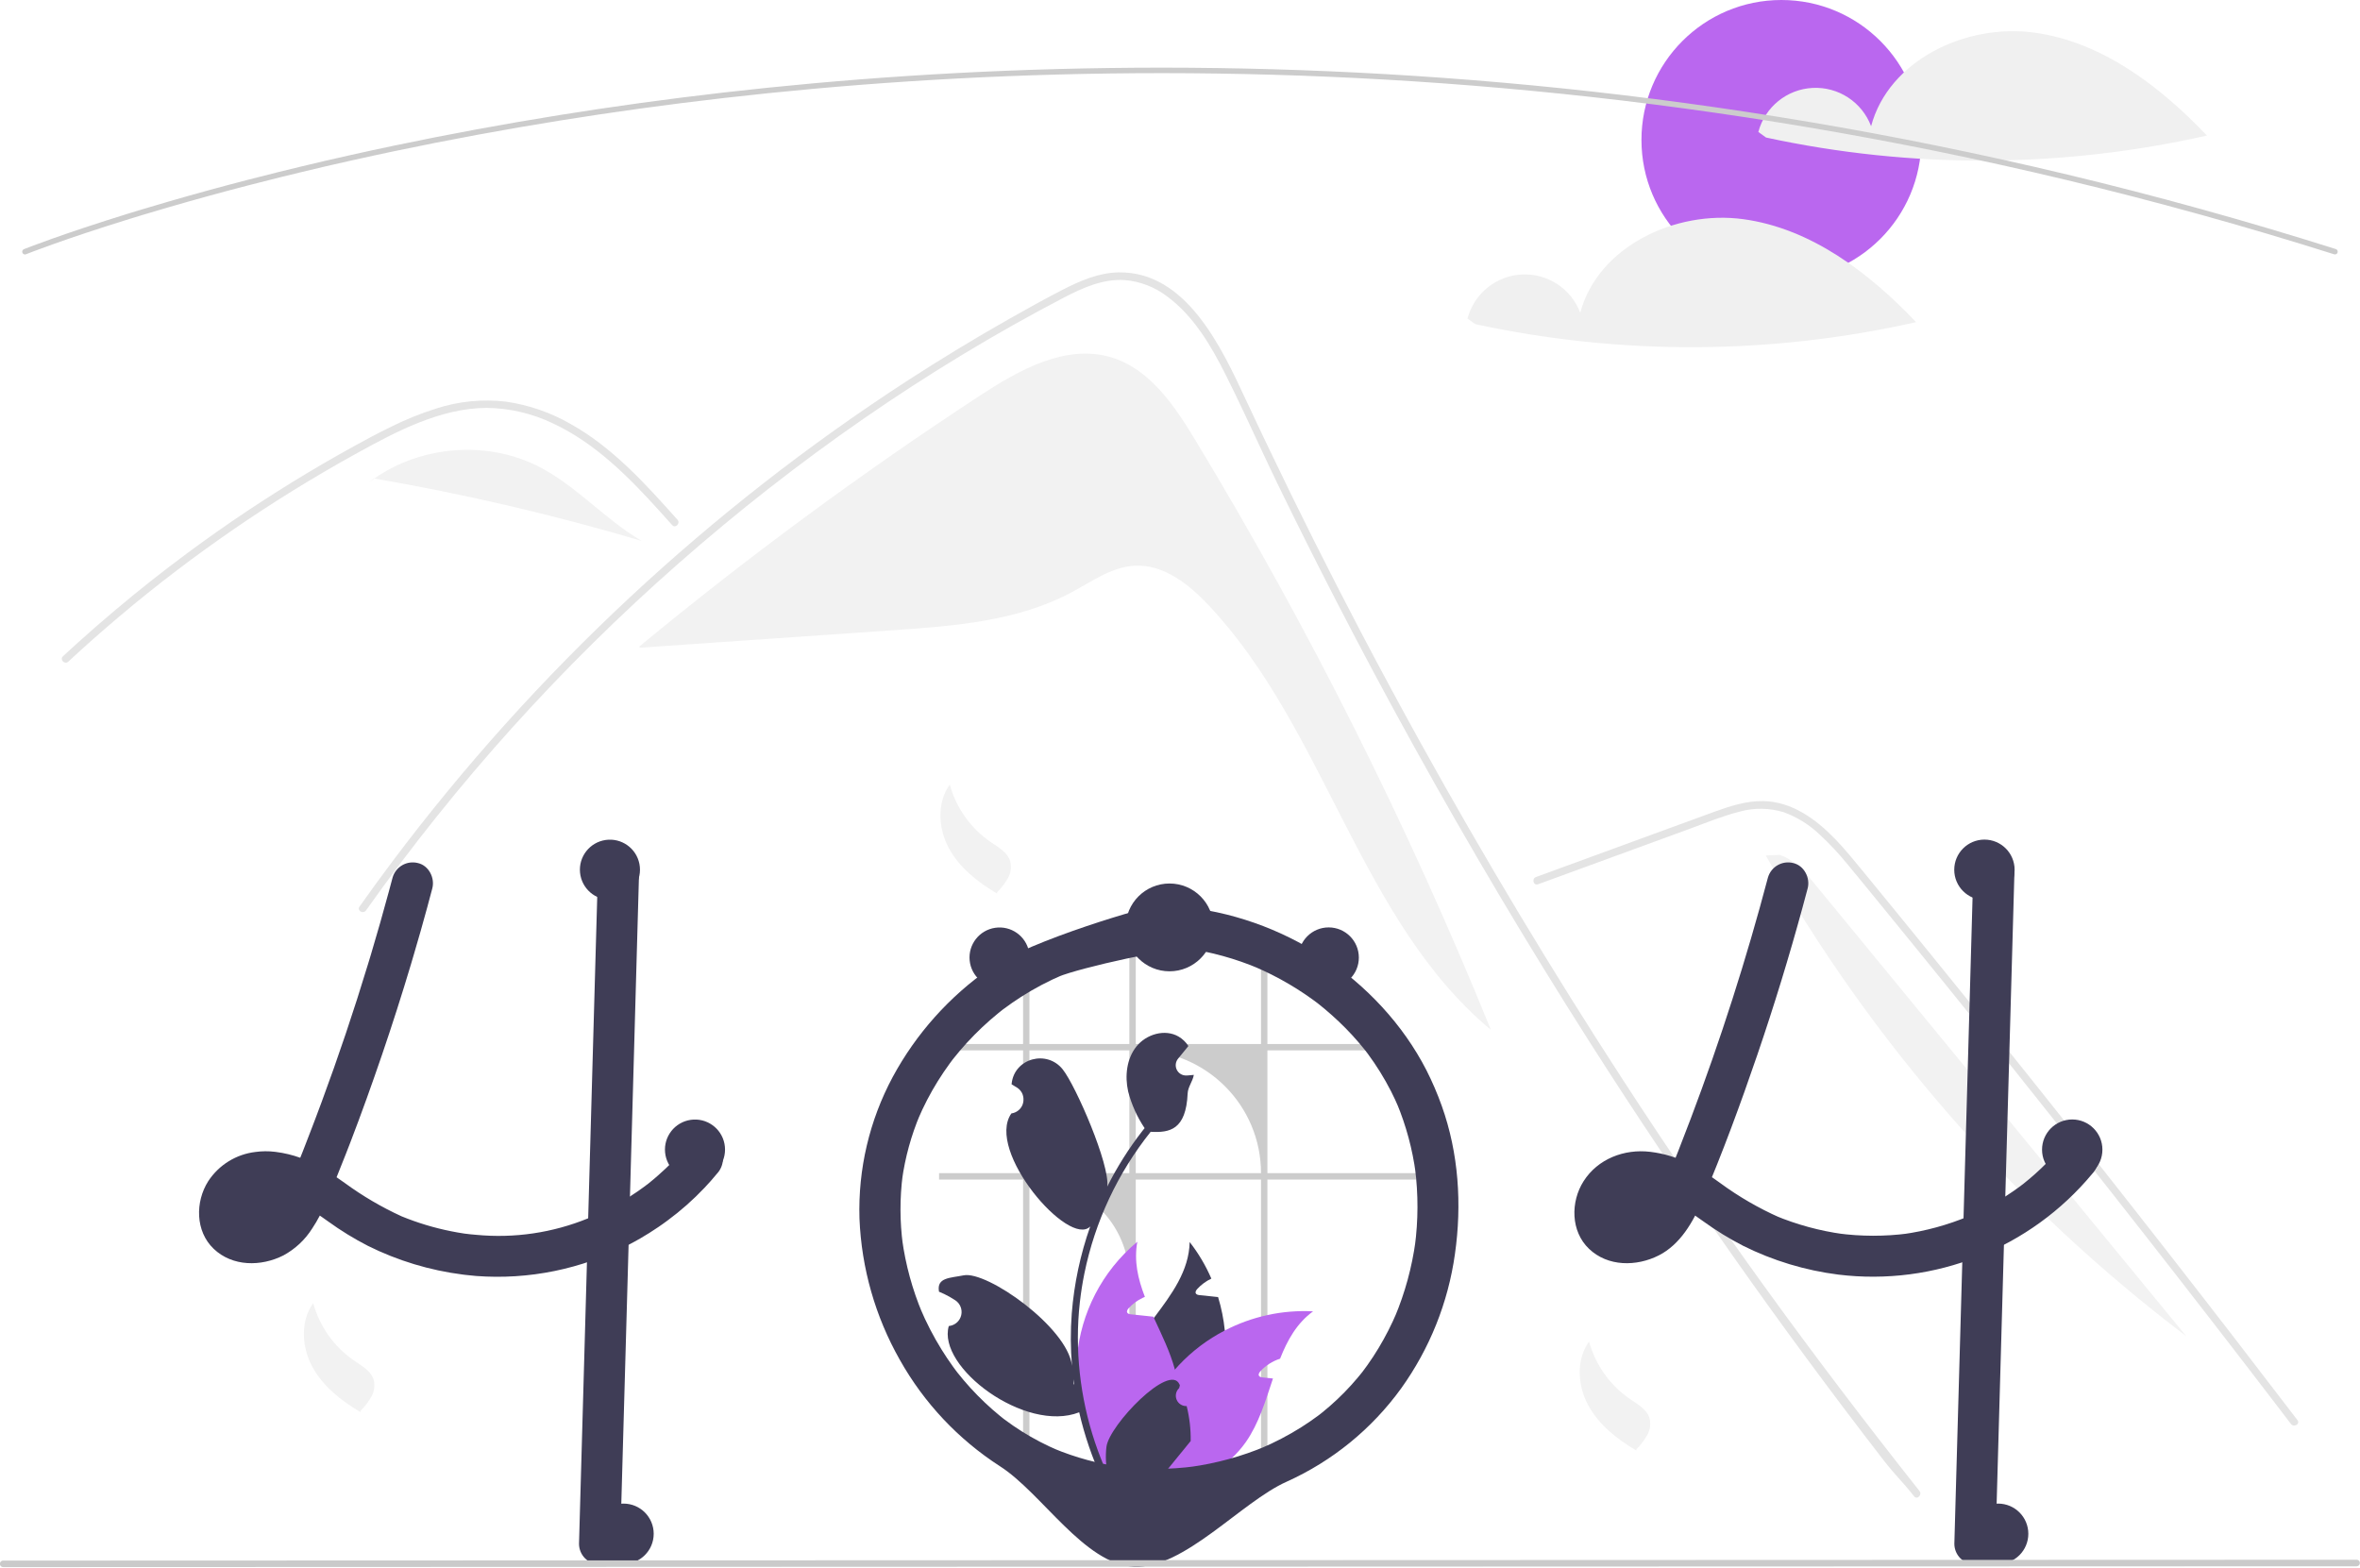
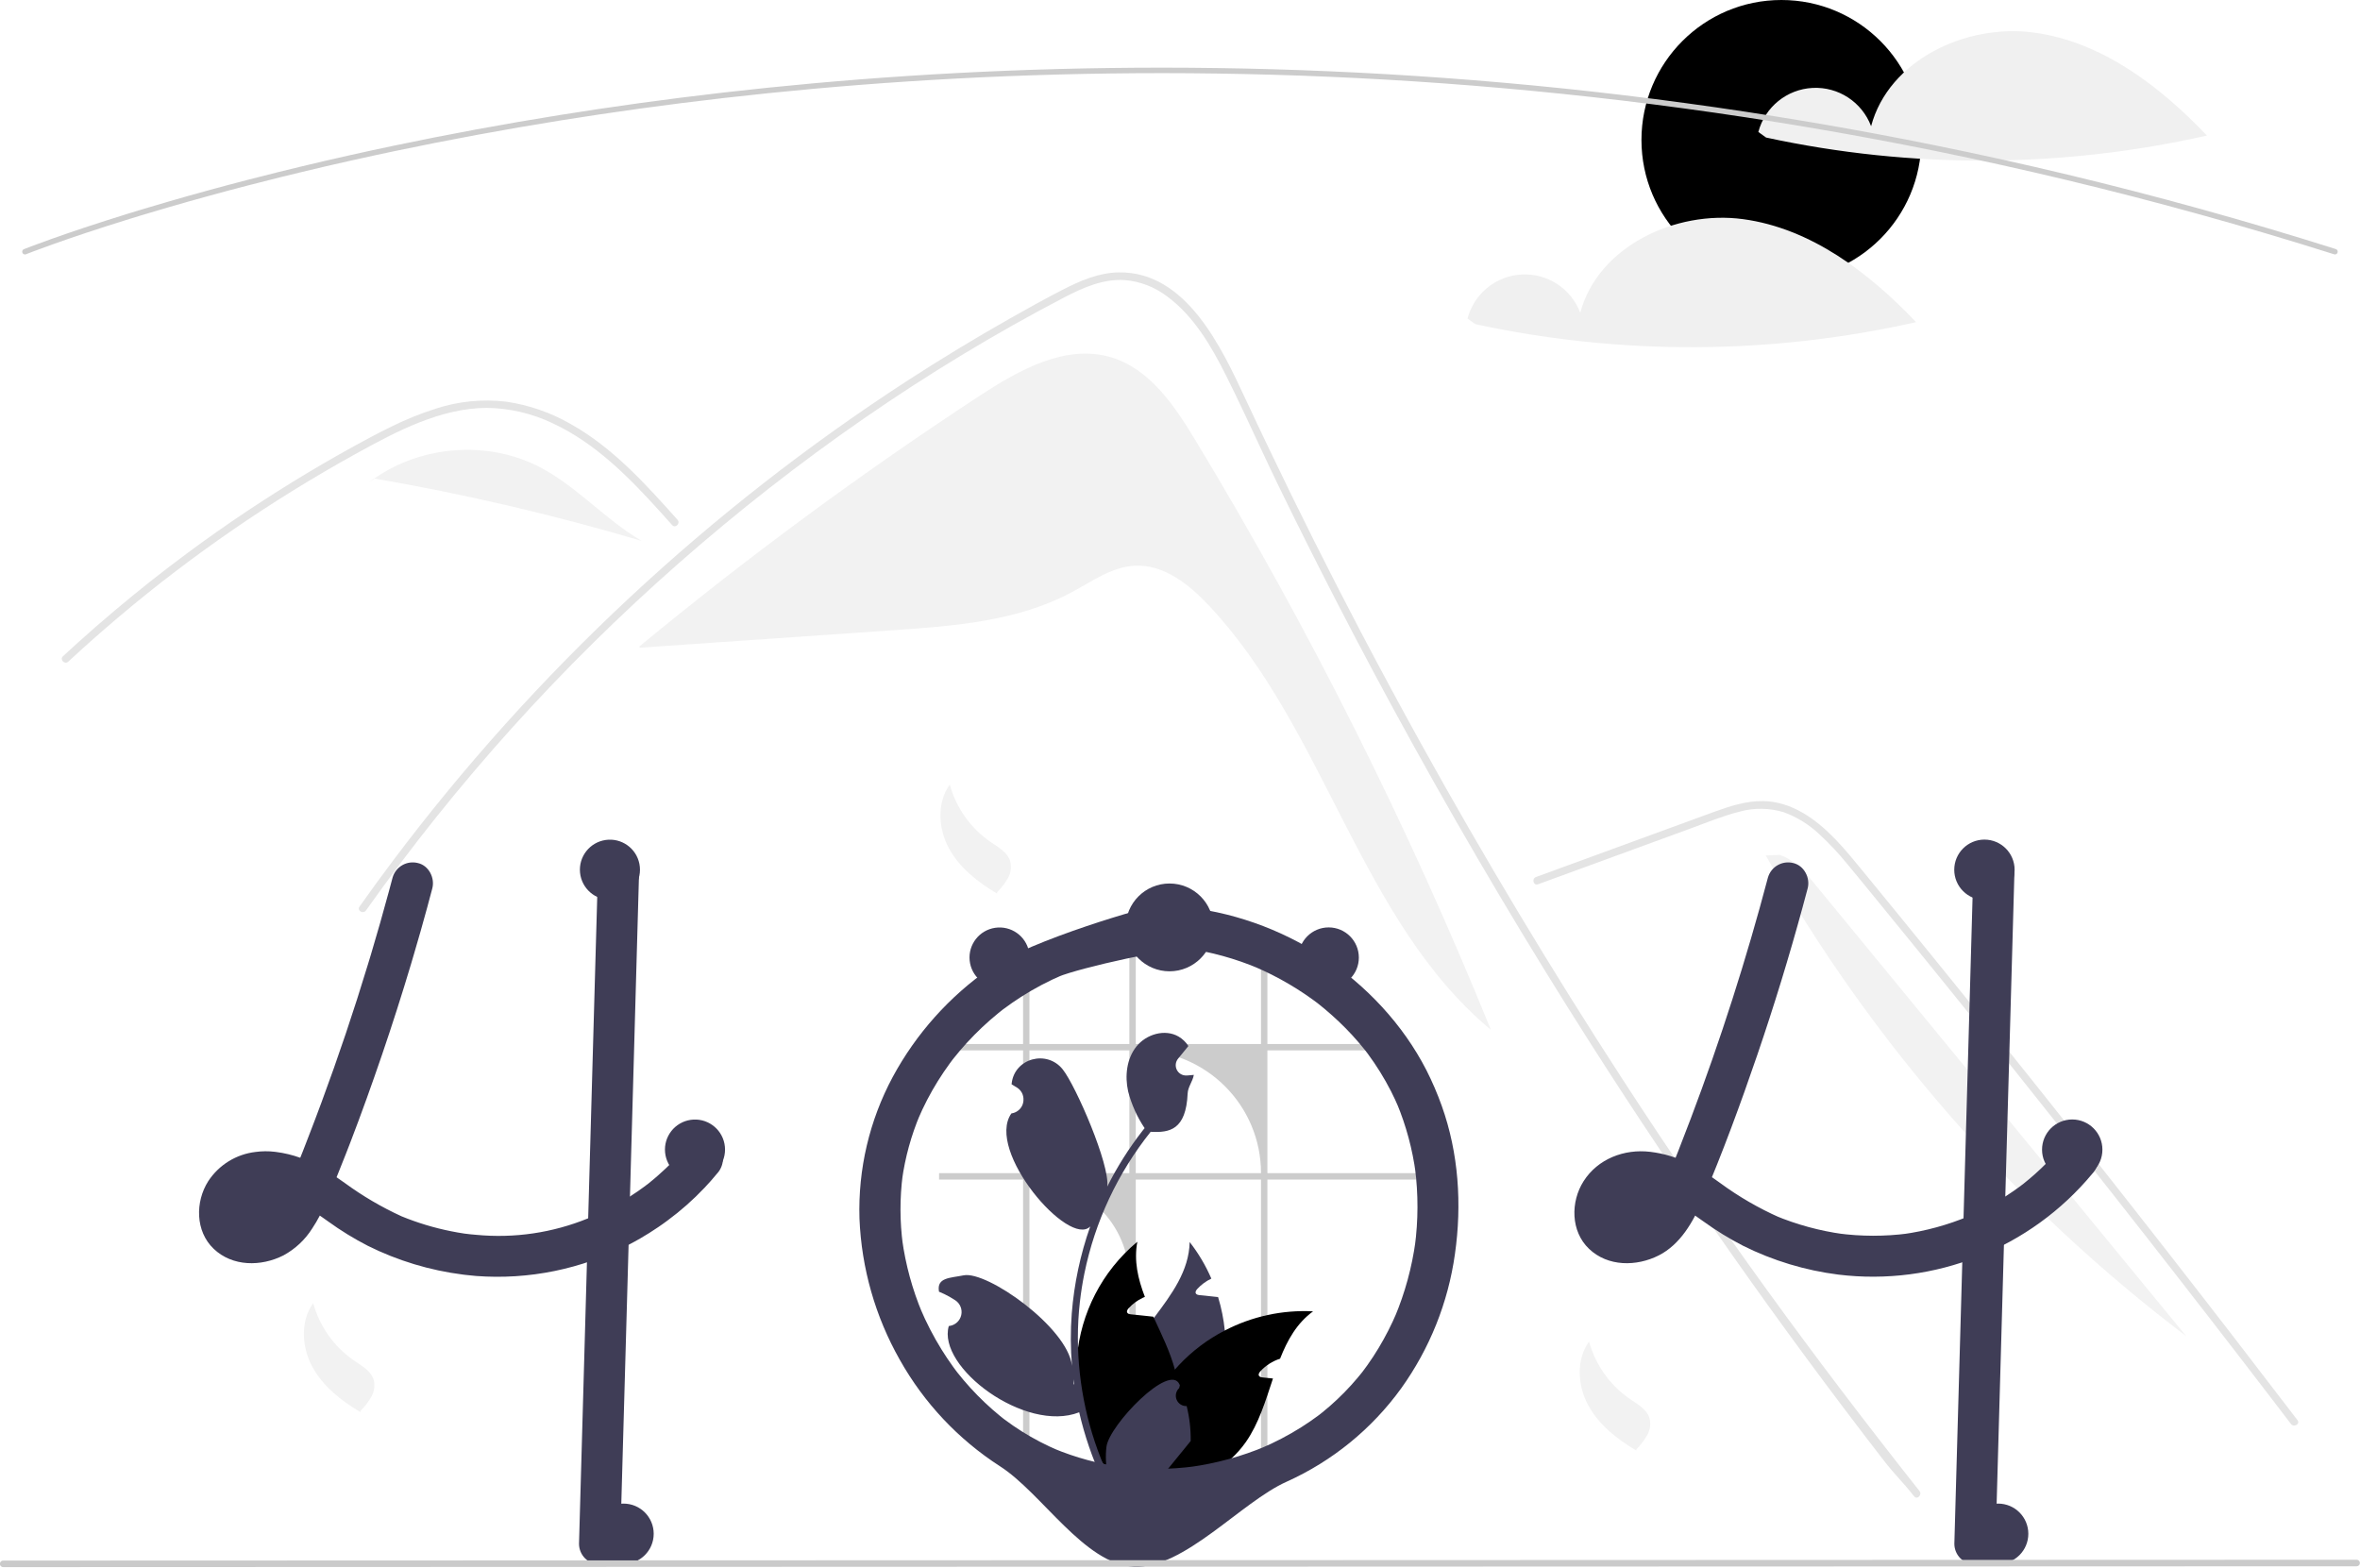
<svg xmlns="http://www.w3.org/2000/svg" width="860.131" height="571.148" viewBox="0 0 860.131 571.148" role="img" artist="Katerina Limpitsouni" source="https://undraw.co/">
  <path d="M605.67,324.953c-7.669-12.684-16.757-26.228-30.99-30.37-16.482-4.796-33.413,4.732-47.775,14.135a1392.157,1392.157,0,0,0-123.893,91.283l.043.492q46.226-3.188,92.451-6.376c22.265-1.535,45.296-3.283,64.972-13.816,7.467-3.997,14.745-9.336,23.206-9.708,10.512-.462,19.677,6.879,26.88,14.549,42.607,45.371,54.937,114.754,102.738,154.616A1516.995,1516.995,0,0,0,605.67,324.953Z" transform="translate(-169.9343 -164.426)" fill="#f2f2f2" />
  <path d="M867.571,709.781c-4.712-5.95-6.637-7.343-11.285-13.348q-56.764-73.416-106.708-151.792-33.924-53.23-64.483-108.504-14.549-26.278-28.3-52.969-10.67-20.695-20.865-41.638c-1.944-3.988-3.832-7.994-5.711-12.009-4.428-9.442-8.773-18.93-13.439-28.244-5.317-10.616-11.789-21.745-21.553-28.877a29.405,29.405,0,0,0-15.319-5.895c-7.948-.513-15.282,2.769-22.176,6.353-50.439,26.301-97.659,59.276-140.37,96.798A730.778,730.778,0,0,0,303.322,496.247c-1.008,1.439-3.392.064-2.374-1.384q6.009-8.498,12.257-16.813A734.817,734.817,0,0,1,500.805,303.064q18.248-11.826,37.183-22.542c6.362-3.603,12.752-7.16,19.251-10.497,6.371-3.273,13.137-6.215,20.416-6.325,24.77-.385,37.595,27.667,46.405,46.542q4.153,8.911,8.406,17.766,16.075,33.621,33.387,66.628,10.685,20.379,21.837,40.52,34.707,62.718,73.779,122.897c34.506,53.143,68.737,100.089,108.046,149.785C870.596,709.213,868.662,711.175,867.571,709.781Z" transform="translate(-169.9343 -164.426)" fill="#e4e4e4" />
  <path d="M414.916,355.804c-1.439-1.604-2.869-3.209-4.318-4.813-11.422-12.633-23.679-25.118-39.364-32.361a57.11,57.11,0,0,0-23.927-5.546c-8.562.028-16.932,2.273-24.843,5.418-3.74,1.494-7.398,3.19-11.001,4.996-4.116,2.072-8.159,4.281-12.183,6.509q-11.331,6.27-22.368,13.091-21.961,13.572-42.546,29.216-10.671,8.113-20.902,16.758-9.516,8.031-18.646,16.492c-1.302,1.201-3.245-.743-1.944-1.943,1.604-1.494,3.227-2.979,4.85-4.446q6.875-6.215,13.971-12.193,12.939-10.918,26.549-20.993,21.163-15.676,43.783-29.225,11.304-6.765,22.918-12.963c2.338-1.247,4.703-2.466,7.096-3.621a113.116,113.116,0,0,1,16.868-6.866,60.006,60.006,0,0,1,25.476-2.503,66.327,66.327,0,0,1,23.505,8.131c15.401,8.608,27.346,21.919,38.97,34.909C418.033,355.171,416.099,357.124,414.916,355.804Z" transform="translate(-169.9343 -164.426)" fill="#e4e4e4" />
  <path d="M730.477,486.711l36.905-13.498,18.323-6.702c5.968-2.183,11.921-4.667,18.09-6.23a28.539,28.539,0,0,1,16.374.209,37.738,37.738,0,0,1,12.771,7.917,103.64,103.64,0,0,1,10.475,11.186c3.989,4.794,7.92,9.639,11.868,14.467q24.441,29.891,48.563,60.041,24.121,30.15,47.92,60.556,23.857,30.48,47.385,61.216,2.882,3.765,5.76,7.534c1.06,1.388,3.449.02,2.375-1.388Q983.582,650.974,959.549,620.184q-24.092-30.864-48.516-61.466-24.424-30.601-49.179-60.937-6.167-7.558-12.354-15.099c-3.48-4.241-6.92-8.527-10.736-12.474-7.005-7.245-15.758-13.648-26.234-13.822-6.16-.102-12.121,1.852-17.844,3.923-6.17,2.232-12.325,4.506-18.486,6.759l-37.163,13.592-9.291,3.398c-1.649.603-.937,3.262.731,2.652Z" transform="translate(-169.9343 -164.426)" fill="#e4e4e4" />
  <path d="M366.377,334.526c-18.754-9.639-42.771-7.751-60.005,4.291a855.847,855.847,0,0,1,97.371,22.726C390.46,353.759,380.07,341.563,366.377,334.526Z" transform="translate(-169.9343 -164.426)" fill="#f2f2f2" />
  <path d="M306.188,338.784l-3.61,2.935c1.221-1.027,2.491-1.99,3.795-2.901C306.311,338.807,306.249,338.795,306.188,338.784Z" transform="translate(-169.9343 -164.426)" fill="#f2f2f2" />
  <path d="M831.549,486.846c-3.633-4.422-7.56-9.052-12.994-10.848l-5.073.2A575.436,575.436,0,0,0,966.749,651.418Q899.149,569.132,831.549,486.846Z" transform="translate(-169.9343 -164.426)" fill="#f2f2f2" />
  <path d="M516.084,450.367A37.481,37.481,0,0,0,531.015,471.325c2.82,1.92,6.157,3.762,7.122,7.035a8.379,8.379,0,0,1-.874,6.15,24.884,24.884,0,0,1-3.861,5.041l-.137.512c-6.998-4.147-13.656-9.393-17.522-16.551s-4.406-16.539.341-23.145" transform="translate(-169.9343 -164.426)" fill="#f2f2f2" />
  <path d="M749.084,653.367A37.481,37.481,0,0,0,764.015,674.325c2.82,1.92,6.157,3.762,7.122,7.035a8.379,8.379,0,0,1-.874,6.15,24.884,24.884,0,0,1-3.861,5.041l-.137.512c-6.998-4.147-13.656-9.393-17.522-16.551s-4.406-16.539.341-23.145" transform="translate(-169.9343 -164.426)" fill="#f2f2f2" />
  <path d="M284.084,639.367A37.481,37.481,0,0,0,299.015,660.325c2.82,1.92,6.157,3.762,7.122,7.035a8.379,8.379,0,0,1-.874,6.15,24.884,24.884,0,0,1-3.861,5.041l-.137.512c-6.998-4.147-13.656-9.393-17.522-16.551s-4.406-16.539.341-23.145" transform="translate(-169.9343 -164.426)" fill="#f2f2f2" />
-   <circle cx="649.249" cy="51" r="51" fill="#BA67EF" />
+   <circle cx="649.249" cy="51" r="51" fill="#000000" />
  <path d="M911.219,176.296c-24.717-3.341-52.935,10.019-59.341,34.124a21.597,21.597,0,0,0-41.094,2.109l2.83,2.027a372.275,372.275,0,0,0,160.659-.726C957.079,195.76,935.935,179.637,911.219,176.296Z" transform="translate(-169.9343 -164.426)" fill="#f0f0f0" />
  <path d="M805.219,244.296c-24.717-3.341-52.935,10.019-59.341,34.124a21.597,21.597,0,0,0-41.094,2.109l2.83,2.027a372.275,372.275,0,0,0,160.659-.726C851.079,263.76,829.935,247.637,805.219,244.296Z" transform="translate(-169.9343 -164.426)" fill="#f0f0f0" />
  <path d="M1020.946,257.154a.982.982,0,0,1-.302-.047C756.237,173.489,523.199,184.424,374.264,208.321c-20.269,3.251-40.591,7.006-60.404,11.161-5.058,1.06-10.306,2.195-15.597,3.378-6.319,1.407-12.554,2.856-18.532,4.306q-3.873.917-7.595,1.849c-3.758.928-7.572,1.895-11.66,2.957-4.568,1.178-9.209,2.413-13.797,3.672a.442.442,0,0,1-.051.015l0.0.001c-5.183,1.415-10.338,2.871-15.323,4.325-2.698.779-5.304,1.548-7.799,2.307-.279.077-.526.151-.776.228l-.536.163c-.311.095-.617.188-.924.275l-.02.006 0.0.001-.812.252c-.968.293-1.912.579-2.841.864-24.545,7.566-38.038,12.949-38.171,13.002a1,1,0,1,1-.744-1.856c.134-.053,13.693-5.463,38.328-13.058.932-.286,1.879-.572,2.85-.866l.754-.234c.026-.01.052-.018.078-.025.305-.087.61-.18.919-.273l.537-.163c.268-.081.531-.161.801-.235,2.479-.754,5.093-1.524,7.798-2.307,4.987-1.455,10.147-2.911,15.334-4.328.016-.006.033-.01.049-.015v-.001c4.604-1.263,9.263-2.503,13.845-3.685,4.094-1.063,7.915-2.032,11.68-2.962q3.738-.93,7.609-1.853c5.985-1.451,12.233-2.902,18.563-4.312,5.299-1.184,10.556-2.322,15.622-3.383,19.843-4.162,40.198-7.923,60.497-11.179C523.096,182.415,756.467,171.463,1021.246,255.201a1.0 1,0,0,1-.301,1.953Z" transform="translate(-169.9343 -164.426)" fill="#ccc" />
  <path d="M432.923,584.266a6.729,6.729,0,0,0-1.7-2.67,6.43,6.43,0,0,0-.92-.71c-2.61-1.74-6.51-2.13-8.99,0a5.81,5.81,0,0,0-.69.71q-1.11,1.365-2.28,2.67c-1.28,1.46-2.59,2.87-3.96,4.24-.39.38-.78.77-1.18,1.15-.23.23-.46.45-.69.67-.88.84-1.78,1.65-2.69,2.45-.48.43-.96.85-1.45,1.26-.73.61-1.46,1.22-2.2,1.81-.07.05-.14.1-.21.16-.02.01-.03.03-.05.04-.01,0-.02,0-.03.02a.179.179,0,0,0-.07.05c-.22.15-.37.25-.48.34.04-.02.08-.05.12-.07-.18.14-.37.28-.55.42-1.75,1.29-3.54,2.53-5.37,3.69a99.21,99.21,0,0,1-14.22,7.55c-.33.13-.67.27-1.01.4a85.97,85.97,0,0,1-40.85,6.02q-2.13-.165-4.26-.45c-1.64-.24-3.27-.53-4.89-.86a97.932,97.932,0,0,1-18.02-5.44,118.652,118.652,0,0,1-20.66-12.12c-1-.71-2.01-1.42-3.02-2.11,1.15-2.82,2.28-5.64,3.38-8.48.55-1.37,1.08-2.74,1.6-4.12,4.09-10.63,7.93-21.36,11.61-32.13q5.58-16.365,10.53-32.92.51-1.68.99-3.36,2.595-8.745,4.98-17.53c.15-.57.31-1.13.45-1.7q.69-2.52,1.35-5.04c1-3.79-1.26-8.32-5.24-9.23a7.634,7.634,0,0,0-9.22,5.24c-.43,1.62-.86,3.23-1.3,4.85q-3.165,11.745-6.66,23.41-.51,1.68-1.02,3.36-7.71,25.41-16.93,50.31-1.11,3.015-2.25,6.01c-.37.98-.74,1.96-1.12,2.94-.73,1.93-1.48,3.86-2.23,5.79-.43,1.13-.87,2.26-1.31,3.38-.29.71-.57,1.42-.85,2.12a41.809,41.809,0,0,0-8.81-2.12l-.48-.06a27.397,27.397,0,0,0-7.01.06,23.914,23.914,0,0,0-17.24,10.66c-4.77,7.51-4.71,18.25,1.98,24.63,6.89,6.57,17.32,6.52,25.43,2.41a28.351,28.351,0,0,0,10.52-9.86,50.569,50.569,0,0,0,2.74-4.65c.21.14.42.28.63.43.8.56,1.6,1.13,2.39,1.69a111.738,111.738,0,0,0,14.51,8.91,108.359,108.359,0,0,0,34.62,10.47c.27.03.53.07.8.1,1.33.17,2.67.3,4.01.41a103.782,103.782,0,0,0,55.58-11.36q2.175-1.125,4.31-2.36,3.315-1.92,6.48-4.08c1.15-.78,2.27-1.57,3.38-2.4a101.042,101.042,0,0,0,13.51-11.95q2.355-2.475,4.51-5.11a8.061,8.061,0,0,0,2.2-5.3A7.564,7.564,0,0,0,432.923,584.266Zm-165.59,23.82c.21-.15.42-.31.62-.47C267.893,607.766,267.603,607.936,267.333,608.086Zm3.21-3.23c-.23.26-.44.52-.67.78a23.366,23.366,0,0,1-2.25,2.2c-.11.1-.23.2-.35.29a.01.01,0,0,0-.01.01,3.804,3.804,0,0,0-.42.22q-.645.39-1.32.72a17.005,17.005,0,0,1-2.71.75,16.799,16.799,0,0,1-2.13.02h-.02a14.823,14.823,0,0,1-1.45-.4c-.24-.12-.47-.26-.7-.4-.09-.08-.17-.16-.22-.21a2.44,2.44,0,0,1-.27-.29.01.01,0,0,0-.01-.01c-.11-.2-.23-.4-.34-.6a.031.031,0,0,1-.01-.02c-.08-.25-.15-.51-.21-.77a12.511,12.511,0,0,1,.01-1.37,13.467,13.467,0,0,1,.54-1.88,11.068,11.068,0,0,1,.69-1.26c.02-.04.12-.2.23-.38.01-.01.01-.01.01-.02.15-.17.3-.35.46-.51.27-.3.56-.56.85-.83a18.022,18.022,0,0,1,1.75-1.01,19.481,19.481,0,0,1,2.93-.79,24.989,24.989,0,0,1,4.41.04,30.301,30.301,0,0,1,4.1,1.01,36.945,36.945,0,0,1-2.77,4.54C270.623,604.746,270.583,604.806,270.543,604.856Zm-11.12-3.29a2.18,2.18,0,0,1-.31.39A1.409,1.409,0,0,1,259.423,601.566Z" transform="translate(-169.9343 -164.426)" fill="#3f3d56" />
  <path d="M402.863,482.136q-.135,4.71-.27,9.42-.285,10.455-.59,20.92-.315,11.775-.66,23.54-.165,6.075-.34,12.15-.465,16.365-.92,32.72c-.03,1.13-.07,2.25-.1,3.38q-.225,8.115-.45,16.23-.255,8.805-.5,17.61-.18,6.6-.37,13.21-1.35,47.895-2.7,95.79a7.648,7.648,0,0,1-7.5,7.5,7.561,7.561,0,0,1-7.5-7.5q.75-26.94,1.52-53.88.675-24.36,1.37-48.72.225-8.025.45-16.06.345-12.09.68-24.18c.03-1.13.07-2.25.1-3.38.02-.99.05-1.97.08-2.96q.66-23.475,1.32-46.96.27-9.24.52-18.49.3-10.545.6-21.08c.09-3.09.17-6.17.26-9.26a7.648,7.648,0,0,1,7.5-7.5A7.561,7.561,0,0,1,402.863,482.136Z" transform="translate(-169.9343 -164.426)" fill="#3f3d56" />
  <path d="M814.291,484.217a893.238,893.238,0,0,1-28.161,87.941c-3.007,7.946-6.083,15.877-9.371,23.712l.756-1.792a54.583,54.583,0,0,1-5.59,10.612q-.229.321-.467.636,1.166-1.49.443-.589c-.254.301-.505.602-.768.895a23.664,23.664,0,0,1-2.249,2.203q-.301.258-.612.504l.938-.729c-.109.257-.873.597-1.111.743a18.254,18.254,0,0,1-2.405,1.219l1.792-.756a19.086,19.086,0,0,1-4.231,1.161l1.994-.268a17.021,17.021,0,0,1-4.298.046l1.994.268a14.002,14.002,0,0,1-3.405-.917l1.792.756a12.012,12.012,0,0,1-1.679-.896c-.271-.177-1.105-.809-.015.025,1.133.866.146.074-.088-.156-.194-.192-.37-.4-.56-.595-.882-.905.996,1.557.397.499a18.182,18.182,0,0,1-.878-1.637l.756,1.792a11.925,11.925,0,0,1-.728-2.651l.268,1.994a13.651,13.651,0,0,1-.003-3.405l-.268,1.994a15.964,15.964,0,0,1,.995-3.68l-.756,1.792a16.729,16.729,0,0,1,1.178-2.298,6.729,6.729,0,0,1,.729-1.071c.049.016-1.269,1.513-.569.757.183-.198.354-.406.539-.602.296-.314.614-.601.926-.898,1.045-.994-1.462.966-.257.179a19.049,19.049,0,0,1,2.749-1.499l-1.792.756a20.311,20.311,0,0,1,4.995-1.34l-1.994.268a25.628,25.628,0,0,1,6.461.076l-1.994-.268a33.211,33.211,0,0,1,7.892,2.22l-1.792-.756c5.39,2.314,10.163,5.749,14.928,9.118a111.95,111.95,0,0,0,14.506,8.906,108.388,108.388,0,0,0,34.622,10.474,103.933,103.933,0,0,0,92.586-36.752,8.078,8.078,0,0,0,2.197-5.303,7.632,7.632,0,0,0-2.197-5.303c-2.752-2.526-7.949-3.239-10.607,0a95.636,95.636,0,0,1-8.107,8.727q-2.017,1.914-4.142,3.71-1.214,1.026-2.461,2.011c-.393.311-1.619,1.138.263-.197-.431.306-.845.64-1.271.955a99.269,99.269,0,0,1-20.332,11.565l1.792-.756a96.836,96.836,0,0,1-24.171,6.622l1.994-.268a97.643,97.643,0,0,1-25.754-.038l1.994.268a99.8,99.8,0,0,1-24.857-6.77l1.792.756a116.025,116.025,0,0,1-21.736-12.591,86.877,86.877,0,0,0-11.113-6.994,42.824,42.824,0,0,0-14.438-4.389c-9.439-1.111-19.057,2.566-24.246,10.72-4.776,7.505-4.714,18.244,1.974,24.625,6.888,6.572,17.318,6.517,25.436,2.406,7.817-3.959,12.513-12.185,15.815-19.942,7.431-17.455,14.01-35.314,20.14-53.263q9.097-26.637,16.499-53.813.917-3.366,1.807-6.739c1.001-3.789-1.261-8.32-5.238-9.226a7.633,7.633,0,0,0-9.226,5.238Z" transform="translate(-169.9343 -164.426)" fill="#3f3d56" />
  <path d="M889.124,482.136l-2.7,95.793-2.685,95.294-1.518,53.884a7.565,7.565,0,0,0,7.5,7.5,7.649,7.649,0,0,0,7.5-7.5l2.7-95.793,2.685-95.294,1.518-53.884a7.565,7.565,0,0,0-7.5-7.5,7.649,7.649,0,0,0-7.5,7.5Z" transform="translate(-169.9343 -164.426)" fill="#3f3d56" />
  <path d="M629.526,700.361h2.329V594.319h54.329v-2.323H631.855V547.252H673.81q-.923-1.173-1.899-2.317H631.855V515.382c-.77-.328-1.547-.645-2.329-.944V544.935h-45.652V507.07c-.782.036-1.553.09-2.329.155v37.71h-36.42V516.684c-.782.346-1.553.711-2.317,1.093V544.935h-30.616v2.317h30.616v44.744h-30.616v2.323h30.616V700.361h2.317V594.319a36.413,36.413,0,0,1,36.42,36.42v69.622h2.329V594.319h45.652Zm-84.401-108.365V547.252h36.42v44.744Zm38.749,0V547.252h.914a44.741,44.741,0,0,1,44.738,44.744Z" transform="translate(-169.9343 -164.426)" opacity="0.2" />
  <path d="M615.303,668.566a63.059,63.059,0,0,1-20.05,33.7c-.74.64-1.48,1.26-2.25,1.87q-2.805.255-5.57.52c-1.53.14-3.04.29-4.54.43l-.27.03-.19-1.64-.76-6.64a37.623,37.623,0,0,1-3.3-32.44c2.64-7.12,7.42-13.41,12.12-19.65,6.49-8.62,12.8-17.14,13.03-27.65a60.544,60.544,0,0,1,7.9,13.33,16.432,16.432,0,0,0-5.12,3.77c-.41.45-.82,1.08-.54,1.62.24.46.84.57,1.36.63,1.25.13,2.51.26,3.76.39,1,.11,2,.21,3,.32a63.99,63.99,0,0,1,2.45,12.18A61.189,61.189,0,0,1,615.303,668.566Z" transform="translate(-169.9343 -164.426)" fill="#3f3d56" />
-   <path d="M648.503,642.356c-5.9,4.29-9.35,10.46-12.03,17.26a16.628,16.628,0,0,0-7.17,4.58c-.41.45-.82,1.08-.54,1.62.24.46.84.57,1.36.63,1.25.13,2.51.26,3.76.39-2.68,8.04-5.14,16.36-9.88,23.15a36.989,36.989,0,0,1-12.03,10.91,38.492,38.492,0,0,1-4.02,1.99q-7.62.585-14.95,1.25-2.805.255-5.57.52c-1.53.14-3.04.29-4.54.43q-.015-.825,0-1.65a63.304,63.304,0,0,1,15.25-39.86c.45-.52.91-1.03,1.38-1.54a61.792,61.792,0,0,1,16.81-12.7A62.654,62.654,0,0,1,648.503,642.356Z" transform="translate(-169.9343 -164.426)" fill="#BA67EF" />
-   <path d="M589.163,699.526l-1.15,3.4-.58,1.73c-1.53.14-3.04.29-4.54.43l-.27.03c-1.66.17-3.31.34-4.96.51-.43-.5-.86-1.01-1.28-1.53a62.03,62.03,0,0,1,8.07-87.11c-1.32,6.91.22,13.53,2.75,20.1-.27.11-.53.22-.78.34a16.432,16.432,0,0,0-5.12,3.77c-.41.45-.82,1.08-.54,1.62.24.46.84.57,1.36.63,1.25.13,2.51.26,3.76.39,1,.11,2,.21,3,.32q.705.075,1.41.15c.07.15.13.29.2.44,2.85,6.18,5.92,12.39,7.65,18.83a43.666,43.666,0,0,1,1.02,4.91A37.604,37.604,0,0,1,589.163,699.526Z" transform="translate(-169.9343 -164.426)" fill="#BA67EF" />
+   <path d="M648.503,642.356c-5.9,4.29-9.35,10.46-12.03,17.26a16.628,16.628,0,0,0-7.17,4.58c-.41.45-.82,1.08-.54,1.62.24.46.84.57,1.36.63,1.25.13,2.51.26,3.76.39-2.68,8.04-5.14,16.36-9.88,23.15a36.989,36.989,0,0,1-12.03,10.91,38.492,38.492,0,0,1-4.02,1.99q-7.62.585-14.95,1.25-2.805.255-5.57.52c-1.53.14-3.04.29-4.54.43q-.015-.825,0-1.65a63.304,63.304,0,0,1,15.25-39.86c.45-.52.91-1.03,1.38-1.54a61.792,61.792,0,0,1,16.81-12.7A62.654,62.654,0,0,1,648.503,642.356Z" transform="translate(-169.9343 -164.426)" fill="#000000" />
+   <path d="M589.163,699.526l-1.15,3.4-.58,1.73c-1.53.14-3.04.29-4.54.43l-.27.03c-1.66.17-3.31.34-4.96.51-.43-.5-.86-1.01-1.28-1.53a62.03,62.03,0,0,1,8.07-87.11c-1.32,6.91.22,13.53,2.75,20.1-.27.11-.53.22-.78.34a16.432,16.432,0,0,0-5.12,3.77c-.41.45-.82,1.08-.54,1.62.24.46.84.57,1.36.63,1.25.13,2.51.26,3.76.39,1,.11,2,.21,3,.32q.705.075,1.41.15c.07.15.13.29.2.44,2.85,6.18,5.92,12.39,7.65,18.83a43.666,43.666,0,0,1,1.02,4.91A37.604,37.604,0,0,1,589.163,699.526Z" transform="translate(-169.9343 -164.426)" fill="#000000" />
  <path d="M689.821,554.487c-8.609-16.792-21.946-30.921-37.632-41.304a114.237,114.237,0,0,0-52.563-18.38q-3.69-.335-7.399-.393c-2.921-.044-46.866,12.632-61.587,22.982a114.295,114.295,0,0,0-35.333,39.527,102.5,102.5,0,0,0-12.126,51.633,113.564,113.564,0,0,0,14.703,51.476,110.475,110.475,0,0,0,36.444,38.746C549.667,708.561,565.074,734.51,583.183,735.426c18.246.923,39.054-23.555,55.695-30.987a104.425,104.425,0,0,0,41.726-34.005,110.25,110.25,0,0,0,19.599-48.948c2.574-18.083,1.374-36.733-4.801-54.016a111.86,111.86,0,0,0-5.58-12.983c-1.78-3.505-6.996-4.796-10.261-2.691a7.68,7.68,0,0,0-2.691,10.261q1.568,3.088,2.915,6.278l-.756-1.792a101.151,101.151,0,0,1,6.876,25.538l-.268-1.994a109.229,109.229,0,0,1-.066,28.683l.268-1.994a109.734,109.734,0,0,1-7.555,27.674l.756-1.792a104.212,104.212,0,0,1-6.672,13.098q-1.923,3.186-4.081,6.222c-.632.888-1.283,1.761-1.939,2.631-.856,1.136,1.167-1.483.282-.369-.151.19-.3.38-.452.569q-.681.852-1.382,1.688a93.613,93.613,0,0,1-10.176,10.384q-1.366,1.192-2.778,2.331c-.469.378-.932.773-1.421,1.125.019-.013,1.58-1.199.656-.511-.29.216-.579.436-.87.652q-2.91,2.156-5.974,4.092a103.485,103.485,0,0,1-14.756,7.713l1.792-.756a109.215,109.215,0,0,1-27.597,7.552l1.994-.268a108.154,108.154,0,0,1-28.589.051l1.994.268a99.835,99.835,0,0,1-25.095-6.784l1.792.756a93.643,93.643,0,0,1-13.416-6.991q-3.174-2-6.184-4.247c-.286-.214-.57-.43-.855-.645-.915-.691.658.51.67.518a19.169,19.169,0,0,1-1.535-1.225q-1.454-1.184-2.861-2.422a101.989,101.989,0,0,1-10.493-10.709q-1.213-1.434-2.374-2.911c-.335-.426-.947-1.29.404.529-.178-.239-.362-.474-.542-.712q-.647-.858-1.276-1.728-2.203-3.048-4.188-6.246a109.29,109.29,0,0,1-7.805-15.108l.756,1.792a106.588,106.588,0,0,1-7.34-26.837l.268,1.994a97.866,97.866,0,0,1-.048-25.636l-.268,1.994A94.673,94.673,0,0,1,505.276,570.55l-.756,1.792a101.557,101.557,0,0,1,7.195-13.856q2.066-3.323,4.378-6.485.525-.718,1.062-1.428c.324-.428,1.215-1.493-.305.388.149-.184.293-.374.439-.56q1.269-1.608,2.6-3.165A107.402,107.402,0,0,1,530.772,536.215q1.474-1.292,2.995-2.529.691-.562,1.391-1.113c.187-.147.376-.291.562-.439-1.997,1.59-.555.433-.102.093q3.134-2.348,6.435-4.461a103.644,103.644,0,0,1,15.387-8.108l-1.792.756c7.76-3.258,42.141-10.949,48.394-10.11l-1.994-.268A106.225,106.225,0,0,1,628.768,517.419l-1.792-.756a110.313,110.313,0,0,1,12.6,6.329q3.043,1.784,5.967,3.763,1.384.937,2.738,1.915.677.489,1.346.989c.248.185.494.373.741.558,1.039.779-1.431-1.128-.342-.267a110.843,110.843,0,0,1,10.368,9.253q2.401,2.445,4.637,5.045,1.147,1.334,2.246,2.708c.364.455,1.605,2.101.084.085.372.493.747.982,1.114,1.479a97.977,97.977,0,0,1,8.392,13.538c1.793,3.498,6.987,4.802,10.261,2.691A7.677,7.677,0,0,0,689.821,554.487Z" transform="translate(-169.9343 -164.426)" fill="#3f3d56" />
  <path d="M602.431,676.882a3.78,3.78,0,0,1-2.739-6.551c.095-.379.164-.651.259-1.03q-.051-.124-.103-.247c-3.48-8.298-25.685,14.833-26.645,22.632a30.029,30.029,0,0,0,.527,10.328A120.392,120.392,0,0,1,562.778,652.01a116.202,116.202,0,0,1,.721-12.963q.597-5.293,1.657-10.511a121.787,121.787,0,0,1,24.151-51.616c6.874.384,12.898-.663,13.48-13.985.103-2.37,1.861-4.422,2.248-6.756-.656.086-1.323.14-1.979.183-.204.011-.42.021-.624.032l-.077.003a3.745,3.745,0,0,1-3.076-6.101q.425-.523.851-1.046c.43-.538.871-1.065,1.302-1.603a1.865,1.865,0,0,0,.14-.161c.495-.613.99-1.216,1.485-1.829a10.829,10.829,0,0,0-3.55-3.432c-4.959-2.905-11.801-.893-15.384,3.593-3.593,4.486-4.271,10.779-3.023,16.384a43.398,43.398,0,0,0,6.003,13.383c-.269.344-.549.678-.818,1.022a122.574,122.574,0,0,0-12.794,20.268c1.016-7.939-11.412-36.608-16.218-42.681-5.773-7.294-17.611-4.111-18.628,5.136q-.015.134-.029.268,1.071.604,2.096,1.282a5.127,5.127,0,0,1-2.067,9.33l-.105.016c-9.556,13.644,21.077,49.155,28.745,41.181a125.11,125.11,0,0,0-6.734,31.693,118.664,118.664,0,0,0,.086,19.16l-.032-.226C558.902,648.154,529.674,627.514,521.139,629.233c-4.917.99-9.76.765-9.013,5.725q.018.119.036.237a34.442,34.442,0,0,1,3.862,1.861q1.071.604,2.096,1.282a5.127,5.127,0,0,1-2.067,9.33l-.105.016c-.075.011-.14.022-.215.032-4.35,14.966,27.907,39.12,47.518,31.435h.011a125.075,125.075,0,0,0,8.402,24.528H601.679c.108-.334.204-.678.301-1.011a34.102,34.102,0,0,1-8.305-.495c2.227-2.733,4.454-5.487,6.681-8.219a1.861,1.861,0,0,0,.14-.161c1.13-1.398,2.27-2.786,3.399-4.185l.001-.002a49.952,49.952,0,0,0-1.464-12.725Zm-34.371-67.613.016-.021-.016.043Zm-6.648,59.932-.258-.581c.011-.42.011-.839,0-1.269,0-.118-.021-.237-.021-.355.097.742.183,1.485.29,2.227Z" transform="translate(-169.9343 -164.426)" fill="#3f3d56" />
  <circle cx="95.249" cy="439" r="11" fill="#3f3d56" />
  <circle cx="227.249" cy="559" r="11" fill="#3f3d56" />
  <circle cx="728.249" cy="559" r="11" fill="#3f3d56" />
  <circle cx="755.249" cy="419" r="11" fill="#3f3d56" />
  <circle cx="723.249" cy="317" r="11" fill="#3f3d56" />
  <path d="M434.183,583.426a10.949,10.949,0,1,1-.21-2.16A10.992,10.992,0,0,1,434.183,583.426Z" transform="translate(-169.9343 -164.426)" fill="#3f3d56" />
  <circle cx="484.249" cy="349" r="11" fill="#3f3d56" />
  <path d="M545.183,513.426a10.949,10.949,0,1,1-.21-2.16A10.992,10.992,0,0,1,545.183,513.426Z" transform="translate(-169.9343 -164.426)" fill="#3f3d56" />
  <path d="M403.183,481.426a10.949,10.949,0,1,1-.21-2.16A10.992,10.992,0,0,1,403.183,481.426Z" transform="translate(-169.9343 -164.426)" fill="#3f3d56" />
  <circle cx="599.249" cy="443" r="11" fill="#3f3d56" />
  <circle cx="426.249" cy="338" r="16" fill="#3f3d56" />
  <path d="M1028.875,735.267l-857.75.307a1.191,1.191,0,1,1,0-2.381l857.75-.307a1.191,1.191,0,0,1,0,2.381Z" transform="translate(-169.9343 -164.426)" fill="#cacaca" />
</svg>
